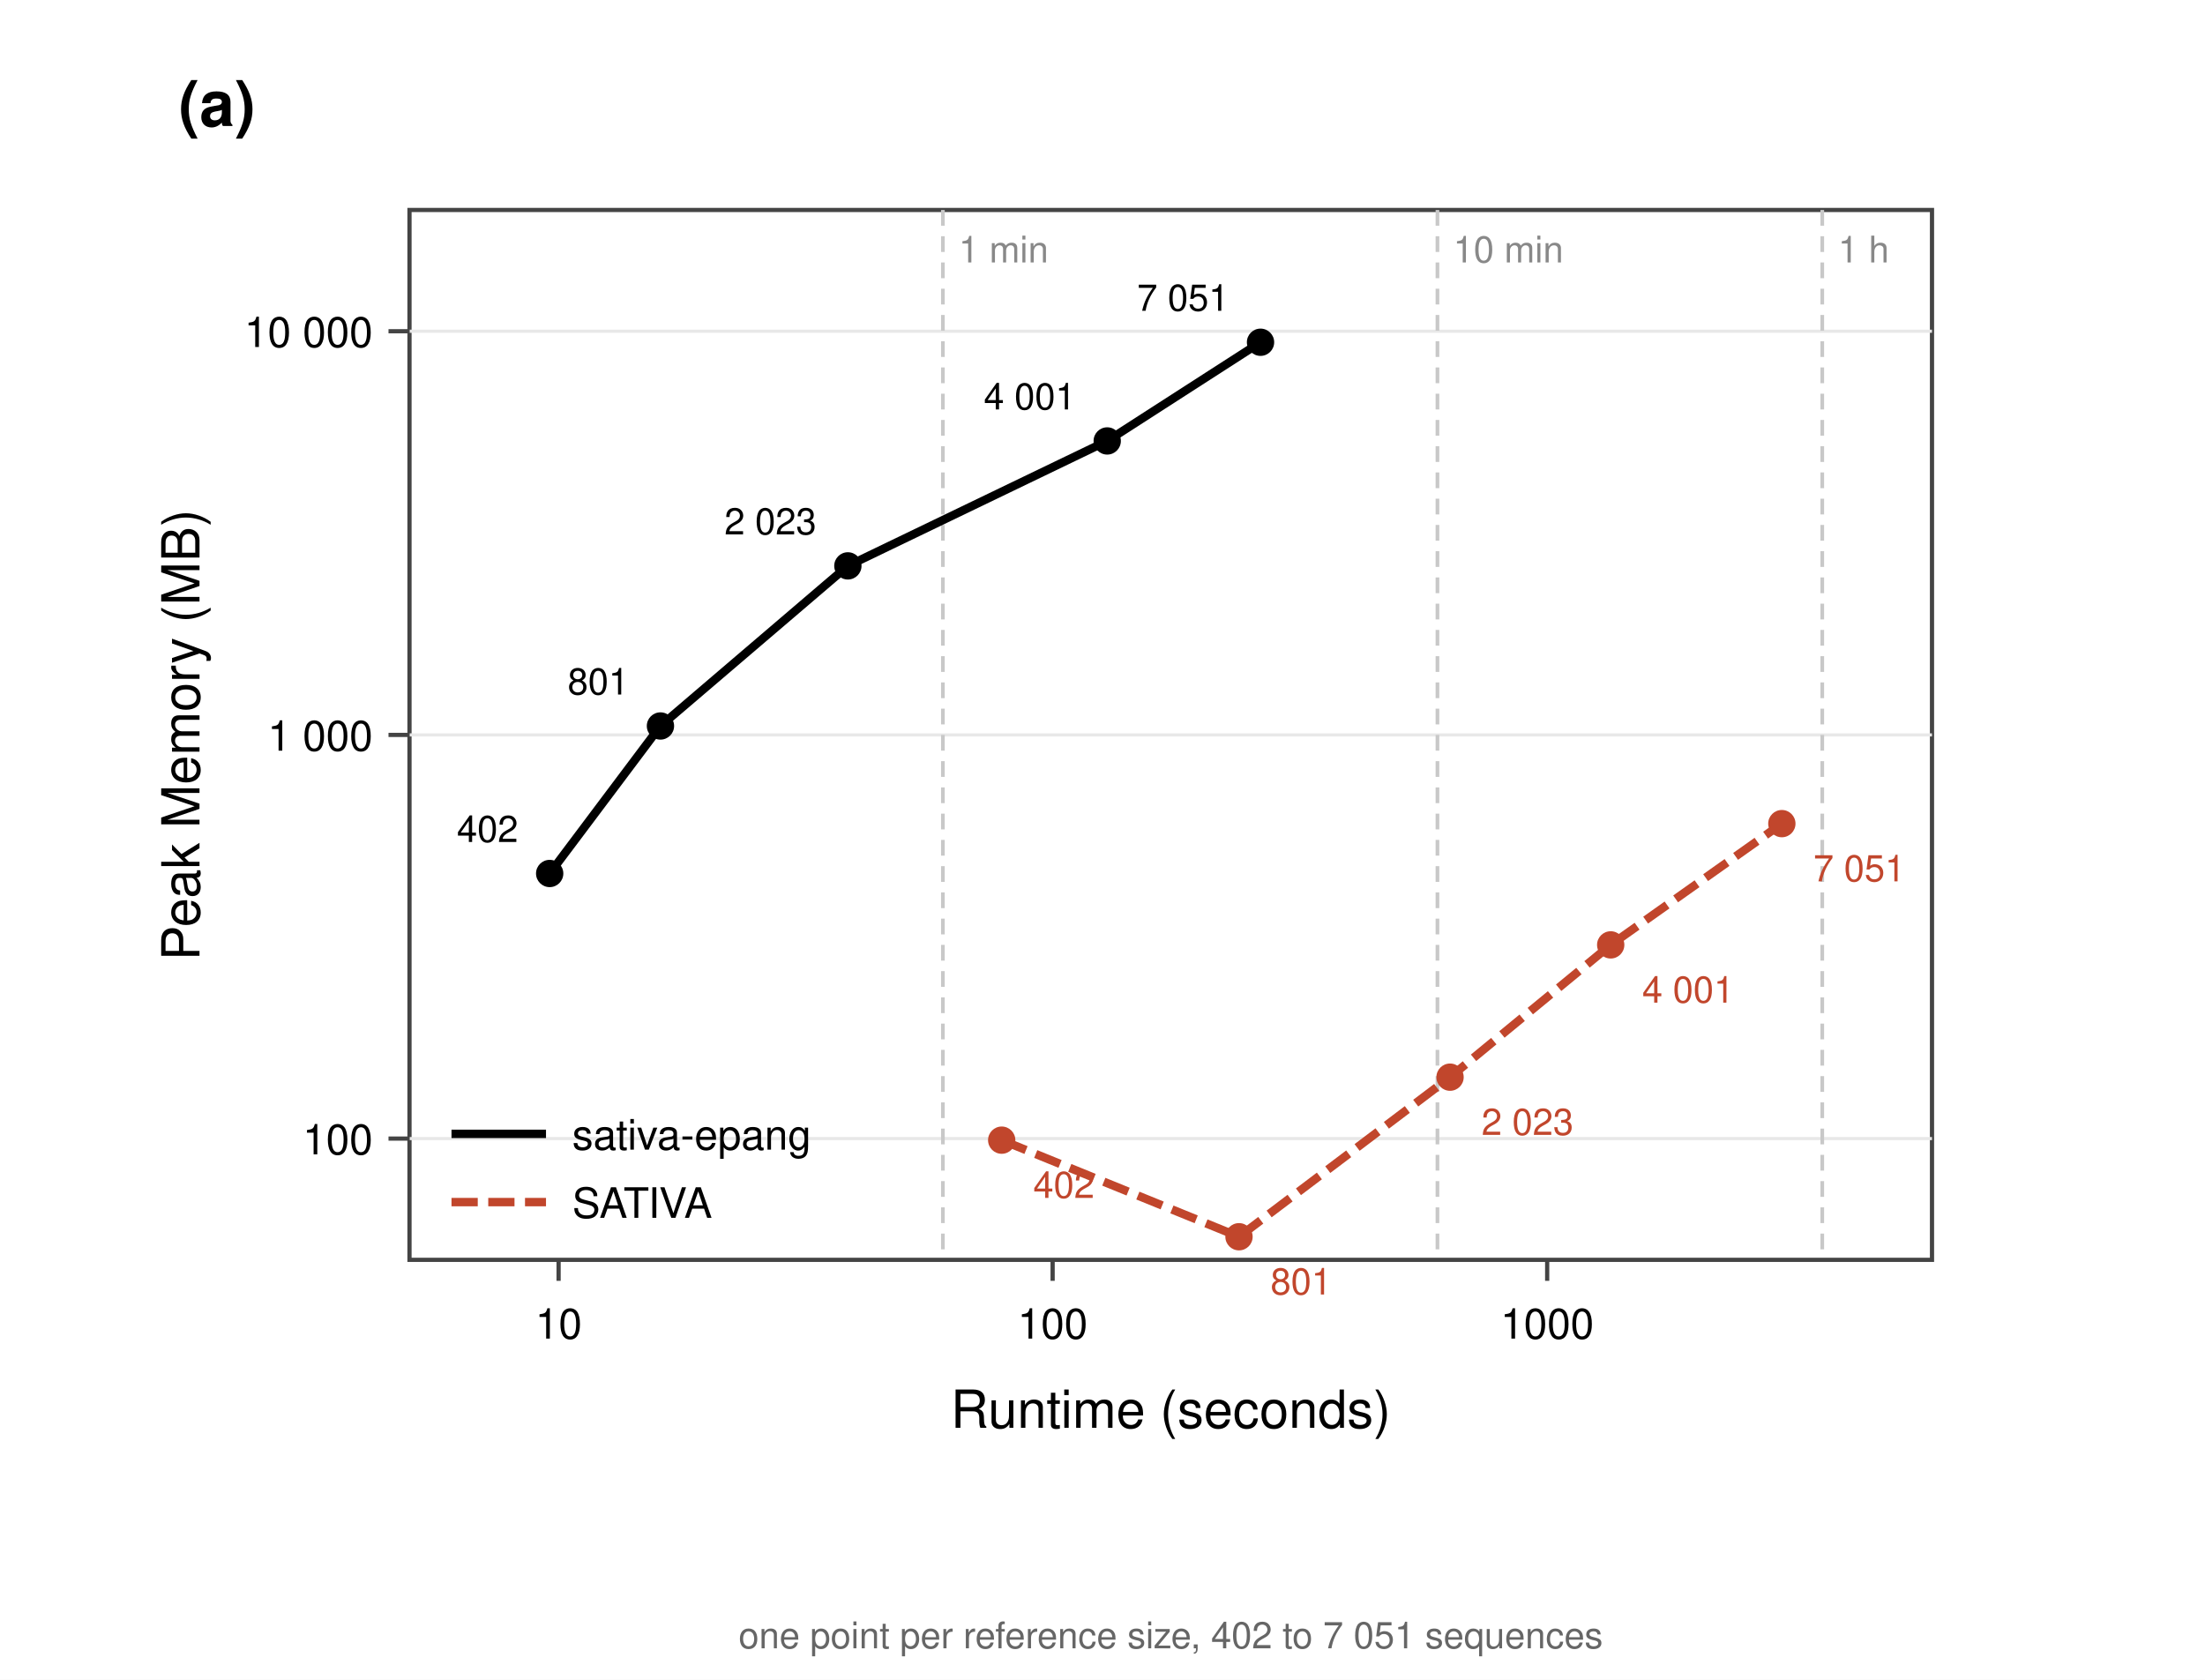
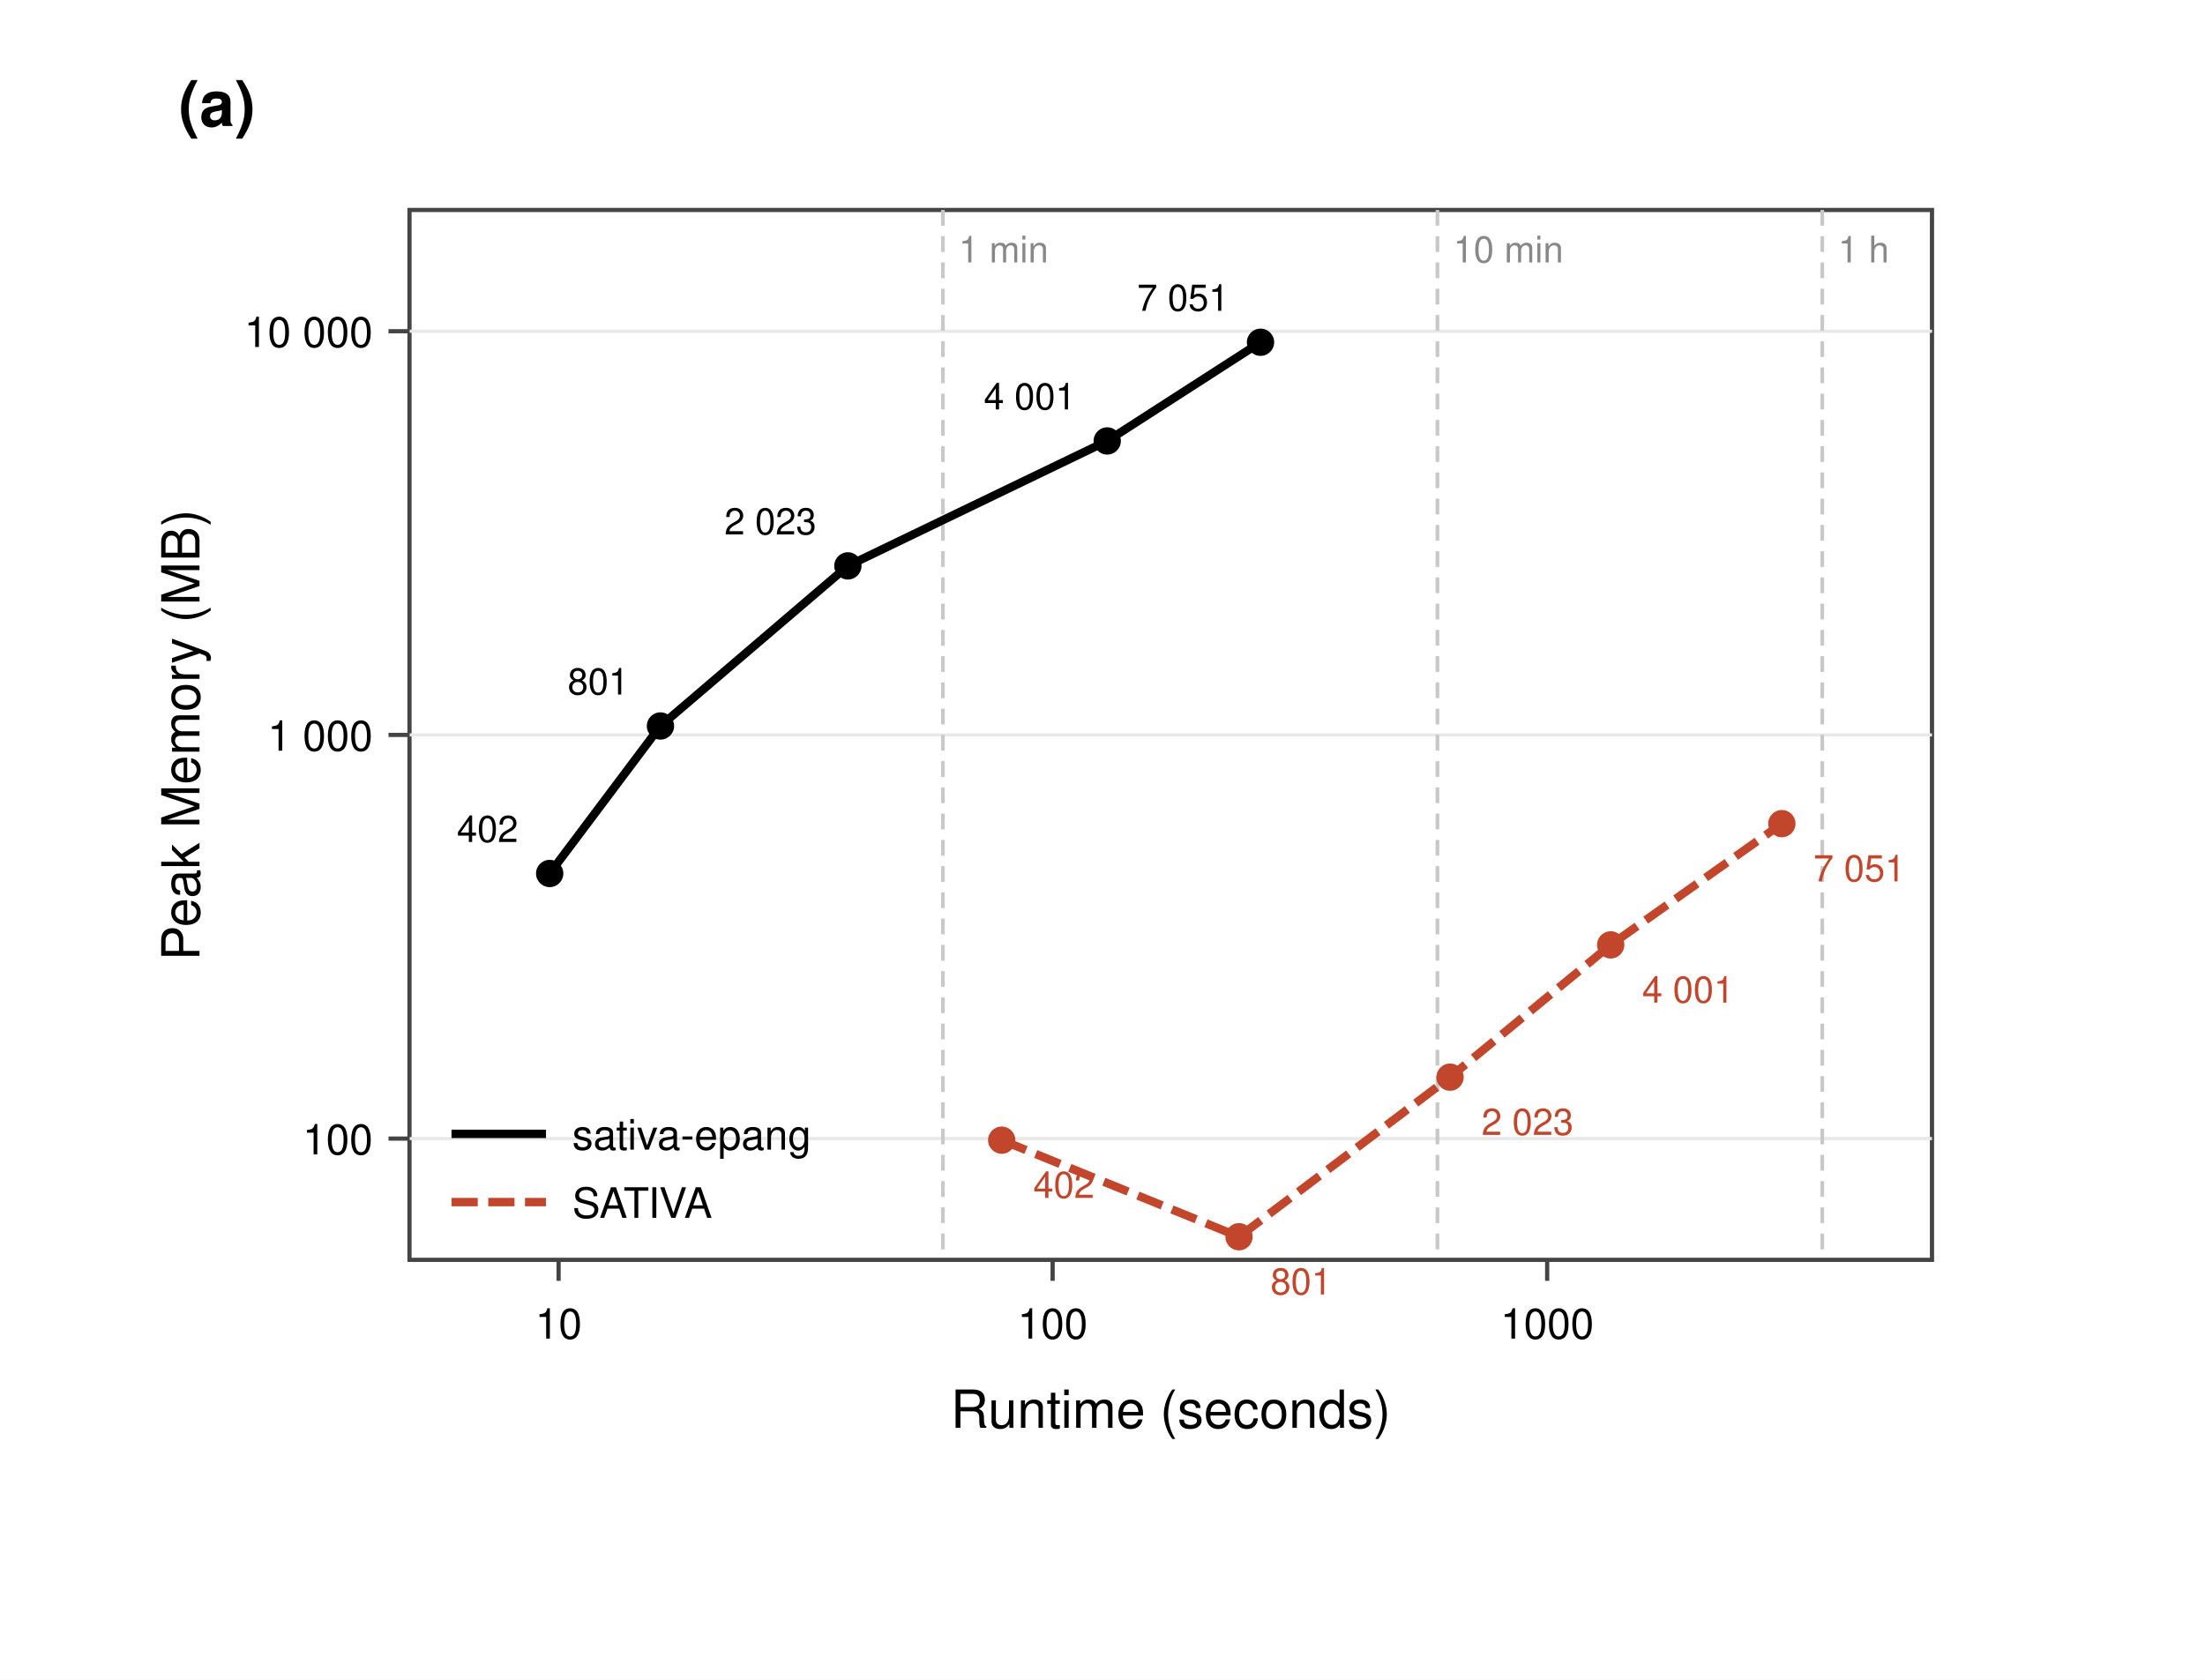
<svg xmlns="http://www.w3.org/2000/svg" width="420" height="320" viewBox="0 0 420 320" font-family="Helvetica,Arial,sans-serif">
  <rect width="420" height="320" fill="#fff" />
  <rect x="78" y="40" width="290" height="200" fill="none" stroke="#444" stroke-width="0.8" />
  <text x="34.0" y="24.0" font-size="12" fill="#000" font-weight="bold" text-anchor="start">(a)</text>
  <text x="223.0" y="272.0" font-size="10" fill="#000" font-weight="normal" text-anchor="middle">Runtime (seconds)</text>
  <text x="38.0" y="140.0" font-size="10" fill="#000" font-weight="normal" text-anchor="middle" transform="rotate(-90 38.0 140.0)">Peak Memory (MB)</text>
  <line x1="106.4" y1="240" x2="106.4" y2="244" stroke="#444" stroke-width="0.8" />
  <text x="106.4" y="255.0" font-size="8" fill="#000" font-weight="normal" text-anchor="middle">10</text>
  <line x1="200.5" y1="240" x2="200.5" y2="244" stroke="#444" stroke-width="0.8" />
  <text x="200.5" y="255.0" font-size="8" fill="#000" font-weight="normal" text-anchor="middle">100</text>
  <line x1="294.7" y1="240" x2="294.7" y2="244" stroke="#444" stroke-width="0.8" />
  <text x="294.7" y="255.0" font-size="8" fill="#000" font-weight="normal" text-anchor="middle">1000</text>
  <line x1="78" y1="216.9" x2="368" y2="216.9" stroke="#e8e8e8" stroke-width="0.6" />
  <line x1="74" y1="216.9" x2="78" y2="216.9" stroke="#444" stroke-width="0.8" />
  <text x="71.0" y="219.9" font-size="8" fill="#000" font-weight="normal" text-anchor="end">100</text>
  <line x1="78" y1="140.0" x2="368" y2="140.0" stroke="#e8e8e8" stroke-width="0.6" />
  <line x1="74" y1="140.0" x2="78" y2="140.0" stroke="#444" stroke-width="0.8" />
  <text x="71.0" y="143.0" font-size="8" fill="#000" font-weight="normal" text-anchor="end">1 000</text>
  <line x1="78" y1="63.1" x2="368" y2="63.1" stroke="#e8e8e8" stroke-width="0.6" />
  <line x1="74" y1="63.1" x2="78" y2="63.1" stroke="#444" stroke-width="0.8" />
  <text x="71.0" y="66.1" font-size="8" fill="#000" font-weight="normal" text-anchor="end">10 000</text>
  <line x1="179.6" y1="40" x2="179.6" y2="240" stroke="#c8c8c8" stroke-width="0.7" stroke-dasharray="3 2" />
  <text x="182.6" y="50.0" font-size="7" fill="#888" font-weight="normal" text-anchor="start">1 min</text>
  <line x1="273.8" y1="40" x2="273.8" y2="240" stroke="#c8c8c8" stroke-width="0.7" stroke-dasharray="3 2" />
  <text x="276.8" y="50.0" font-size="7" fill="#888" font-weight="normal" text-anchor="start">10 min</text>
  <line x1="347.1" y1="40" x2="347.1" y2="240" stroke="#c8c8c8" stroke-width="0.7" stroke-dasharray="3 2" />
  <text x="350.1" y="50.0" font-size="7" fill="#888" font-weight="normal" text-anchor="start">1 h</text>
  <path d="M190.8,217.2 L236.0,235.6 L276.2,205.2 L306.8,180.0 L339.4,156.9" fill="none" stroke="#c1462c" stroke-width="1.6" stroke-dasharray="5 2" />
  <circle cx="190.8" cy="217.2" r="2.6" fill="#c1462c" />
  <circle cx="236.0" cy="235.6" r="2.6" fill="#c1462c" />
  <circle cx="276.2" cy="205.2" r="2.6" fill="#c1462c" />
  <circle cx="306.8" cy="180.0" r="2.6" fill="#c1462c" />
  <circle cx="339.4" cy="156.9" r="2.6" fill="#c1462c" />
  <path d="M104.7,166.4 L125.8,138.3 L161.5,107.8 L210.9,84.0 L240.1,65.2" fill="none" stroke="#000000" stroke-width="1.6" />
  <circle cx="104.7" cy="166.4" r="2.6" fill="#000000" />
  <circle cx="125.8" cy="138.3" r="2.6" fill="#000000" />
  <circle cx="161.5" cy="107.8" r="2.6" fill="#000000" />
  <circle cx="210.9" cy="84.0" r="2.6" fill="#000000" />
  <circle cx="240.1" cy="65.2" r="2.6" fill="#000000" />
  <text x="98.7" y="160.4" font-size="7" fill="#000000" font-weight="normal" text-anchor="end">402</text>
  <text x="119.8" y="132.3" font-size="7" fill="#000000" font-weight="normal" text-anchor="end">801</text>
  <text x="155.5" y="101.8" font-size="7" fill="#000000" font-weight="normal" text-anchor="end">2 023</text>
  <text x="204.9" y="78.0" font-size="7" fill="#000000" font-weight="normal" text-anchor="end">4 001</text>
  <text x="234.1" y="59.2" font-size="7" fill="#000000" font-weight="normal" text-anchor="end">7 051</text>
  <text x="196.8" y="228.2" font-size="7" fill="#c1462c" font-weight="normal" text-anchor="start">402</text>
  <text x="242.0" y="246.6" font-size="7" fill="#c1462c" font-weight="normal" text-anchor="start">801</text>
  <text x="282.2" y="216.2" font-size="7" fill="#c1462c" font-weight="normal" text-anchor="start">2 023</text>
  <text x="312.8" y="191.0" font-size="7" fill="#c1462c" font-weight="normal" text-anchor="start">4 001</text>
  <text x="345.4" y="167.9" font-size="7" fill="#c1462c" font-weight="normal" text-anchor="start">7 051</text>
  <line x1="86" y1="216" x2="104" y2="216" stroke="#000000" stroke-width="1.6" />
  <text x="109.0" y="219.0" font-size="8" fill="#000" font-weight="normal" text-anchor="start">sativa-epang</text>
  <line x1="86" y1="229" x2="104" y2="229" stroke="#c1462c" stroke-width="1.6" stroke-dasharray="5 2" />
  <text x="109.0" y="232.0" font-size="8" fill="#000" font-weight="normal" text-anchor="start">SATIVA</text>
-   <text x="223.0" y="314.0" font-size="7" fill="#666" font-weight="normal" text-anchor="middle">one point per reference size, 402 to 7 051 sequences</text>
</svg>
